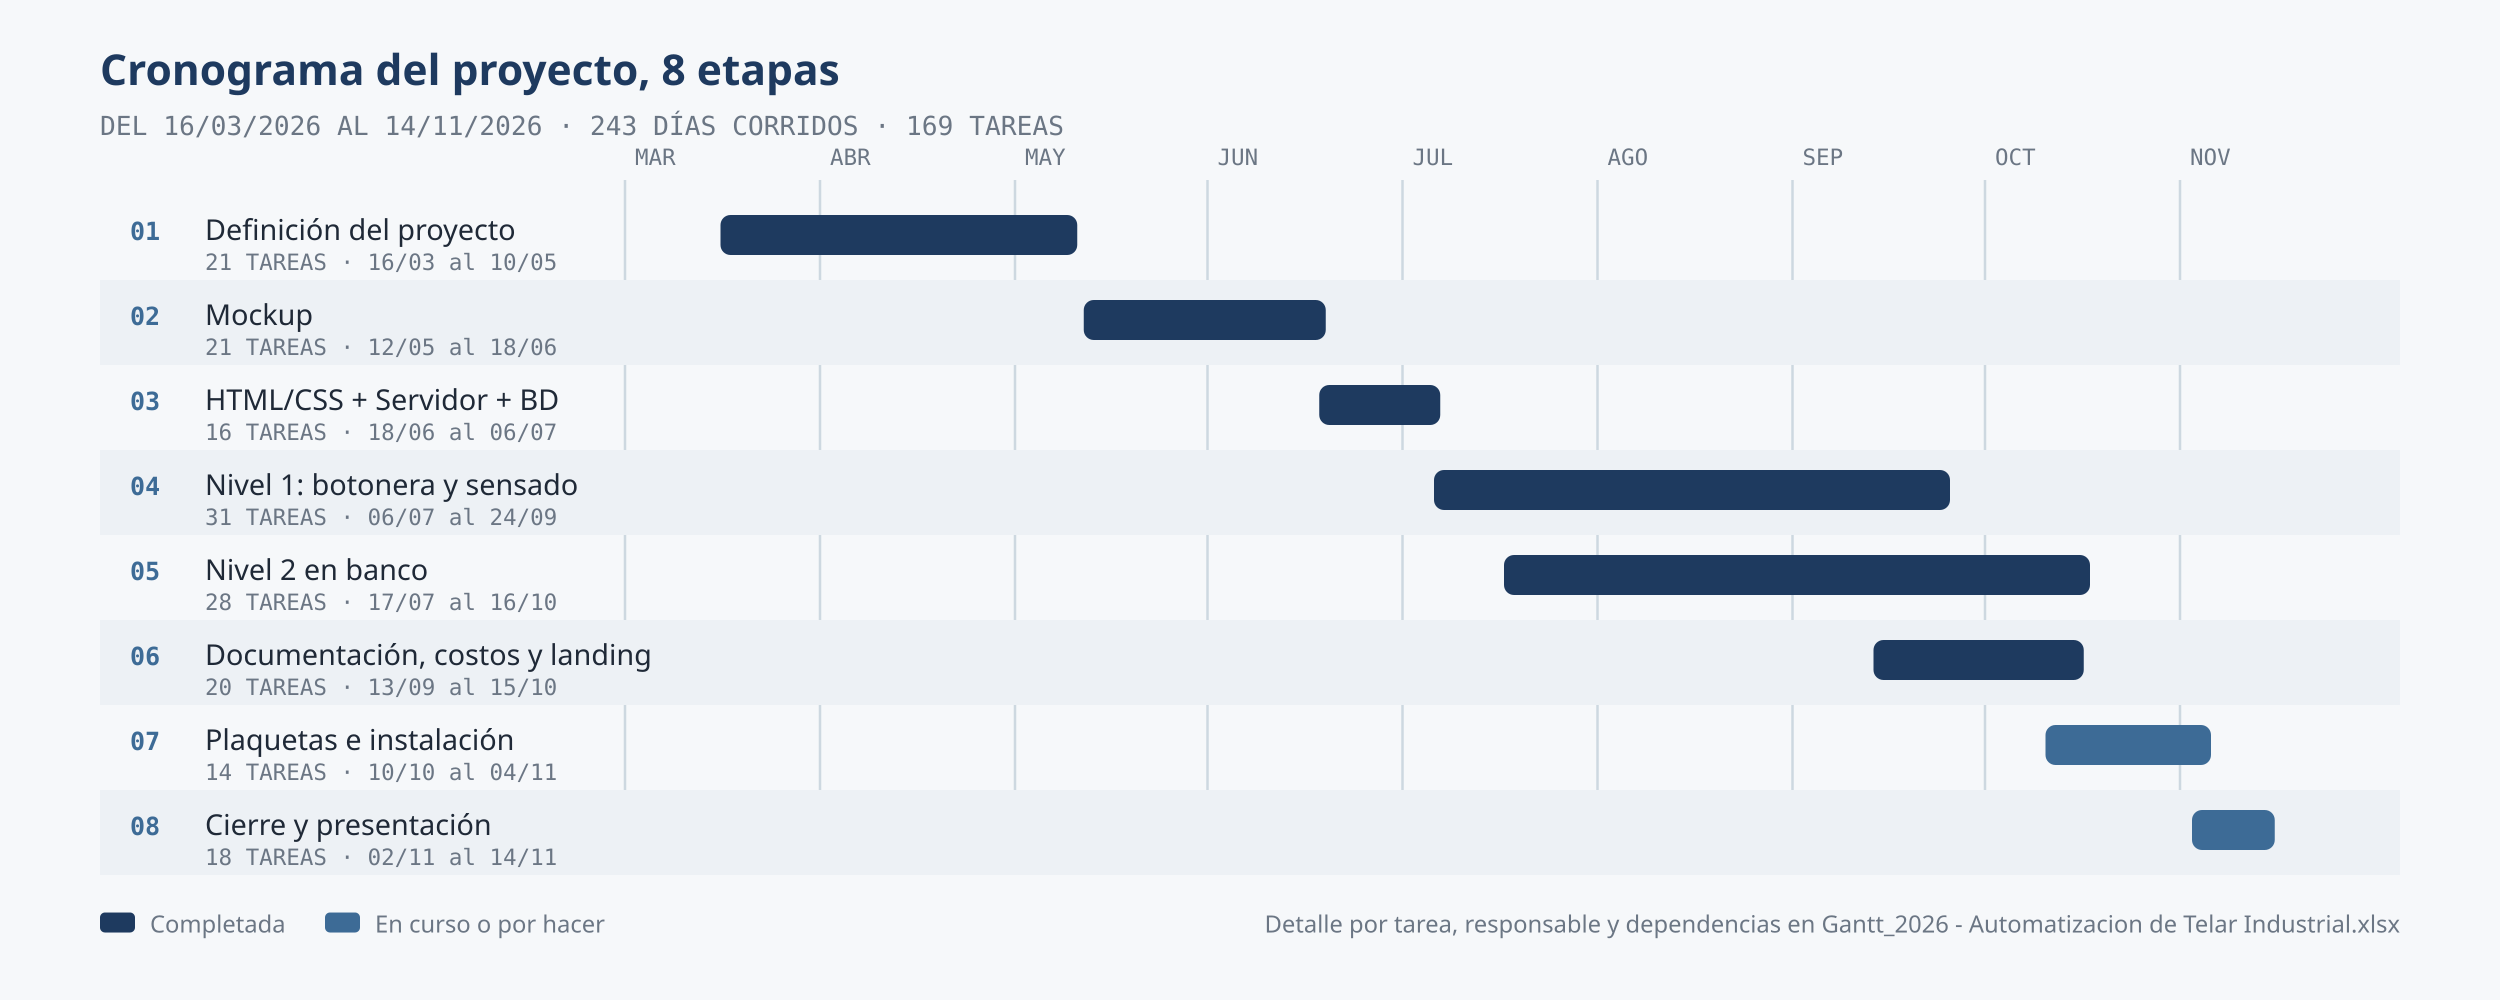
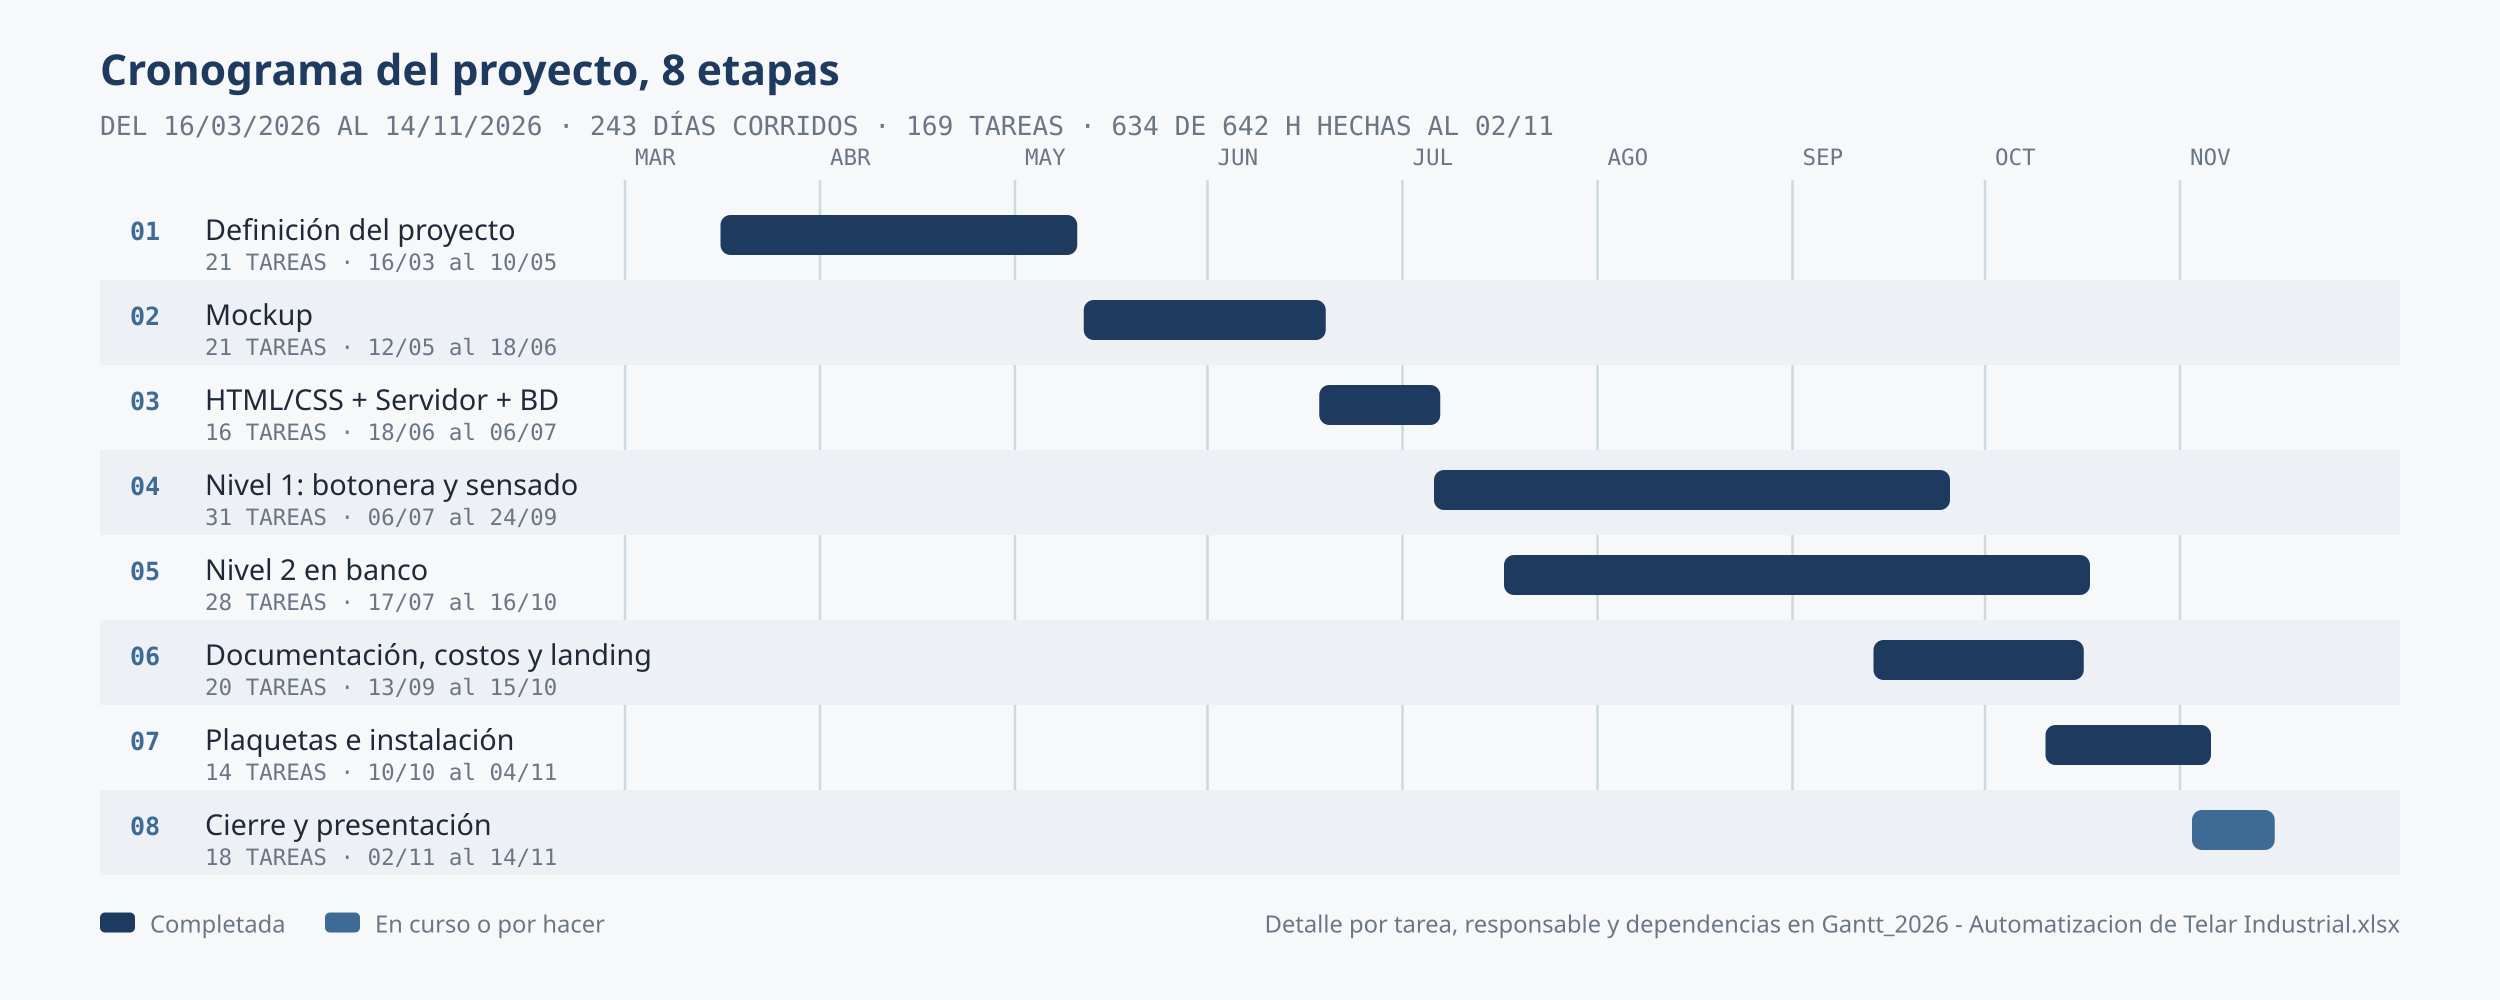
<svg xmlns="http://www.w3.org/2000/svg" viewBox="0 0 1000 400" font-family="IBM Plex Sans, system-ui, sans-serif">
  <rect width="1000" height="400" fill="#F6F8FA" />
  <text x="40" y="34" font-size="17" font-weight="600" fill="#1E3A5F" font-family="Questrial, sans-serif">Cronograma del proyecto, 8 etapas</text>
-   <text x="40" y="54" font-size="10.5" fill="#6B7684" font-family="IBM Plex Mono, ui-monospace, monospace">DEL 16/03/2026 AL 14/11/2026 · 243 DÍAS CORRIDOS · 169 TAREAS</text>
+   <text x="40" y="54" font-size="10.5" fill="#6B7684" font-family="IBM Plex Mono, ui-monospace, monospace">DEL 16/03/2026 AL 14/11/2026 · 243 DÍAS CORRIDOS · 169 TAREAS · 634 DE 642 H HECHAS AL 02/11</text>
  <line x1="250" y1="72" x2="250" y2="350" stroke="#CDD8E0" stroke-width="1" />
  <text x="254" y="66" font-size="9" fill="#6B7684" font-family="IBM Plex Mono, ui-monospace, monospace">MAR</text>
  <line x1="328" y1="72" x2="328" y2="350" stroke="#CDD8E0" stroke-width="1" />
  <text x="332" y="66" font-size="9" fill="#6B7684" font-family="IBM Plex Mono, ui-monospace, monospace">ABR</text>
  <line x1="406" y1="72" x2="406" y2="350" stroke="#CDD8E0" stroke-width="1" />
  <text x="410" y="66" font-size="9" fill="#6B7684" font-family="IBM Plex Mono, ui-monospace, monospace">MAY</text>
  <line x1="483" y1="72" x2="483" y2="350" stroke="#CDD8E0" stroke-width="1" />
  <text x="487" y="66" font-size="9" fill="#6B7684" font-family="IBM Plex Mono, ui-monospace, monospace">JUN</text>
  <line x1="561" y1="72" x2="561" y2="350" stroke="#CDD8E0" stroke-width="1" />
  <text x="565" y="66" font-size="9" fill="#6B7684" font-family="IBM Plex Mono, ui-monospace, monospace">JUL</text>
  <line x1="639" y1="72" x2="639" y2="350" stroke="#CDD8E0" stroke-width="1" />
  <text x="643" y="66" font-size="9" fill="#6B7684" font-family="IBM Plex Mono, ui-monospace, monospace">AGO</text>
  <line x1="717" y1="72" x2="717" y2="350" stroke="#CDD8E0" stroke-width="1" />
  <text x="721" y="66" font-size="9" fill="#6B7684" font-family="IBM Plex Mono, ui-monospace, monospace">SEP</text>
  <line x1="794" y1="72" x2="794" y2="350" stroke="#CDD8E0" stroke-width="1" />
  <text x="798" y="66" font-size="9" fill="#6B7684" font-family="IBM Plex Mono, ui-monospace, monospace">OCT</text>
  <line x1="872" y1="72" x2="872" y2="350" stroke="#CDD8E0" stroke-width="1" />
  <text x="876" y="66" font-size="9" fill="#6B7684" font-family="IBM Plex Mono, ui-monospace, monospace">NOV</text>
  <text x="52" y="96" font-size="10" fill="#3D6B96" font-family="IBM Plex Mono, ui-monospace, monospace" font-weight="600">01</text>
  <text x="82" y="96" font-size="11.5" fill="#1F2937">Definición del proyecto</text>
  <text x="82" y="108" font-size="9" fill="#6B7684" font-family="IBM Plex Mono, ui-monospace, monospace">21 TAREAS · 16/03 al 10/05</text>
  <rect x="288.2" y="86" width="142.7" height="16" rx="4" fill="#1E3A5F" />
  <rect x="40" y="112" width="920" height="34" fill="#EDF1F5" />
  <text x="52" y="130" font-size="10" fill="#3D6B96" font-family="IBM Plex Mono, ui-monospace, monospace" font-weight="600">02</text>
  <text x="82" y="130" font-size="11.5" fill="#1F2937">Mockup</text>
  <text x="82" y="142" font-size="9" fill="#6B7684" font-family="IBM Plex Mono, ui-monospace, monospace">21 TAREAS · 12/05 al 18/06</text>
  <rect x="433.5" y="120" width="96.8" height="16" rx="4" fill="#1E3A5F" />
  <text x="52" y="164" font-size="10" fill="#3D6B96" font-family="IBM Plex Mono, ui-monospace, monospace" font-weight="600">03</text>
  <text x="82" y="164" font-size="11.5" fill="#1F2937">HTML/CSS + Servidor + BD</text>
  <text x="82" y="176" font-size="9" fill="#6B7684" font-family="IBM Plex Mono, ui-monospace, monospace">16 TAREAS · 18/06 al 06/07</text>
  <rect x="527.7" y="154" width="48.4" height="16" rx="4" fill="#1E3A5F" />
  <rect x="40" y="180" width="920" height="34" fill="#EDF1F5" />
  <text x="52" y="198" font-size="10" fill="#3D6B96" font-family="IBM Plex Mono, ui-monospace, monospace" font-weight="600">04</text>
  <text x="82" y="198" font-size="11.5" fill="#1F2937">Nivel 1: botonera y sensado</text>
  <text x="82" y="210" font-size="9" fill="#6B7684" font-family="IBM Plex Mono, ui-monospace, monospace">31 TAREAS · 06/07 al 24/09</text>
  <rect x="573.6" y="188" width="206.4" height="16" rx="4" fill="#1E3A5F" />
  <text x="52" y="232" font-size="10" fill="#3D6B96" font-family="IBM Plex Mono, ui-monospace, monospace" font-weight="600">05</text>
  <text x="82" y="232" font-size="11.5" fill="#1F2937">Nivel 2 en banco</text>
  <text x="82" y="244" font-size="9" fill="#6B7684" font-family="IBM Plex Mono, ui-monospace, monospace">28 TAREAS · 17/07 al 16/10</text>
  <rect x="601.6" y="222" width="234.4" height="16" rx="4" fill="#1E3A5F" />
  <rect x="40" y="248" width="920" height="34" fill="#EDF1F5" />
  <text x="52" y="266" font-size="10" fill="#3D6B96" font-family="IBM Plex Mono, ui-monospace, monospace" font-weight="600">06</text>
  <text x="82" y="266" font-size="11.5" fill="#1F2937">Documentación, costos y landing</text>
  <text x="82" y="278" font-size="9" fill="#6B7684" font-family="IBM Plex Mono, ui-monospace, monospace">20 TAREAS · 13/09 al 15/10</text>
  <rect x="749.4" y="256" width="84.1" height="16" rx="4" fill="#1E3A5F" />
  <text x="52" y="300" font-size="10" fill="#3D6B96" font-family="IBM Plex Mono, ui-monospace, monospace" font-weight="600">07</text>
  <text x="82" y="300" font-size="11.5" fill="#1F2937">Plaquetas e instalación</text>
  <text x="82" y="312" font-size="9" fill="#6B7684" font-family="IBM Plex Mono, ui-monospace, monospace">14 TAREAS · 10/10 al 04/11</text>
-   <rect x="818.2" y="290" width="66.2" height="16" rx="4" fill="#3D6B96" />
+   <rect x="818.2" y="290" width="66.2" height="16" rx="4" fill="#1E3A5F" />
  <rect x="40" y="316" width="920" height="34" fill="#EDF1F5" />
  <text x="52" y="334" font-size="10" fill="#3D6B96" font-family="IBM Plex Mono, ui-monospace, monospace" font-weight="600">08</text>
  <text x="82" y="334" font-size="11.5" fill="#1F2937">Cierre y presentación</text>
  <text x="82" y="346" font-size="9" fill="#6B7684" font-family="IBM Plex Mono, ui-monospace, monospace">18 TAREAS · 02/11 al 14/11</text>
  <rect x="876.8" y="324" width="33.1" height="16" rx="4" fill="#3D6B96" />
  <rect x="40" y="365" width="14" height="8" rx="2" fill="#1E3A5F" />
  <text x="60" y="373" font-size="9.5" fill="#6B7684">Completada</text>
  <rect x="130" y="365" width="14" height="8" rx="2" fill="#3D6B96" />
  <text x="150" y="373" font-size="9.5" fill="#6B7684">En curso o por hacer</text>
  <text x="960" y="373" text-anchor="end" font-size="9.5" fill="#6B7684">Detalle por tarea, responsable y dependencias en Gantt_2026 - Automatizacion de Telar Industrial.xlsx</text>
</svg>
